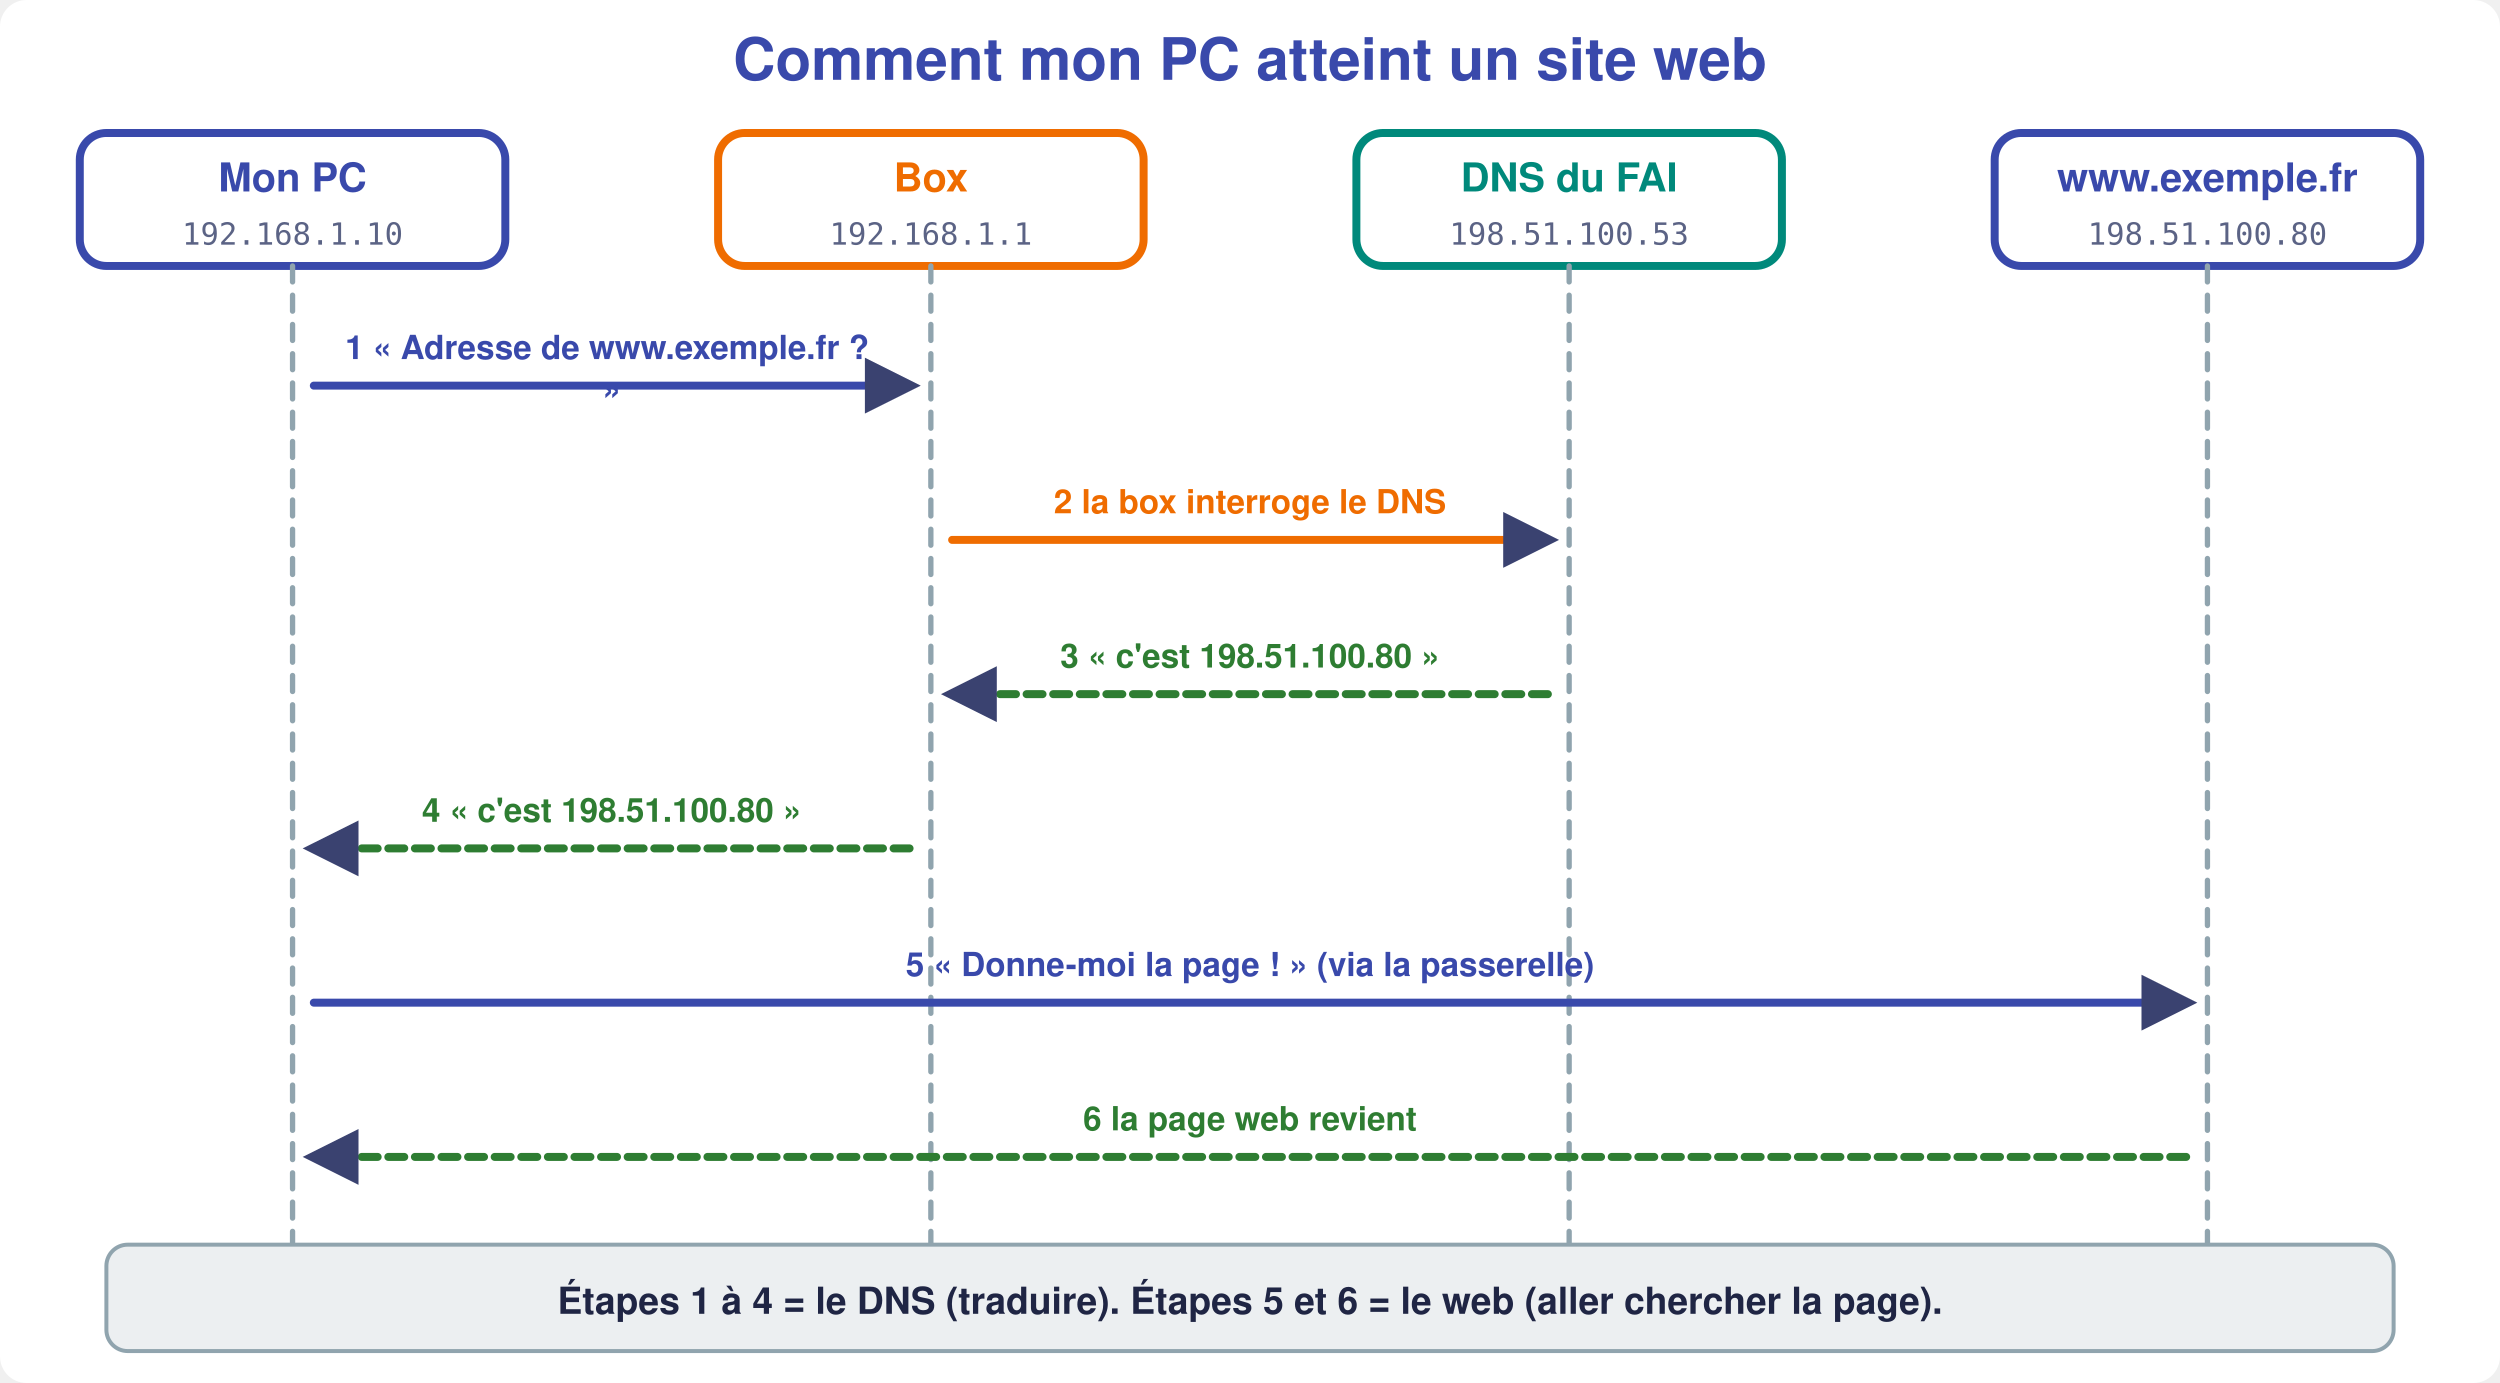
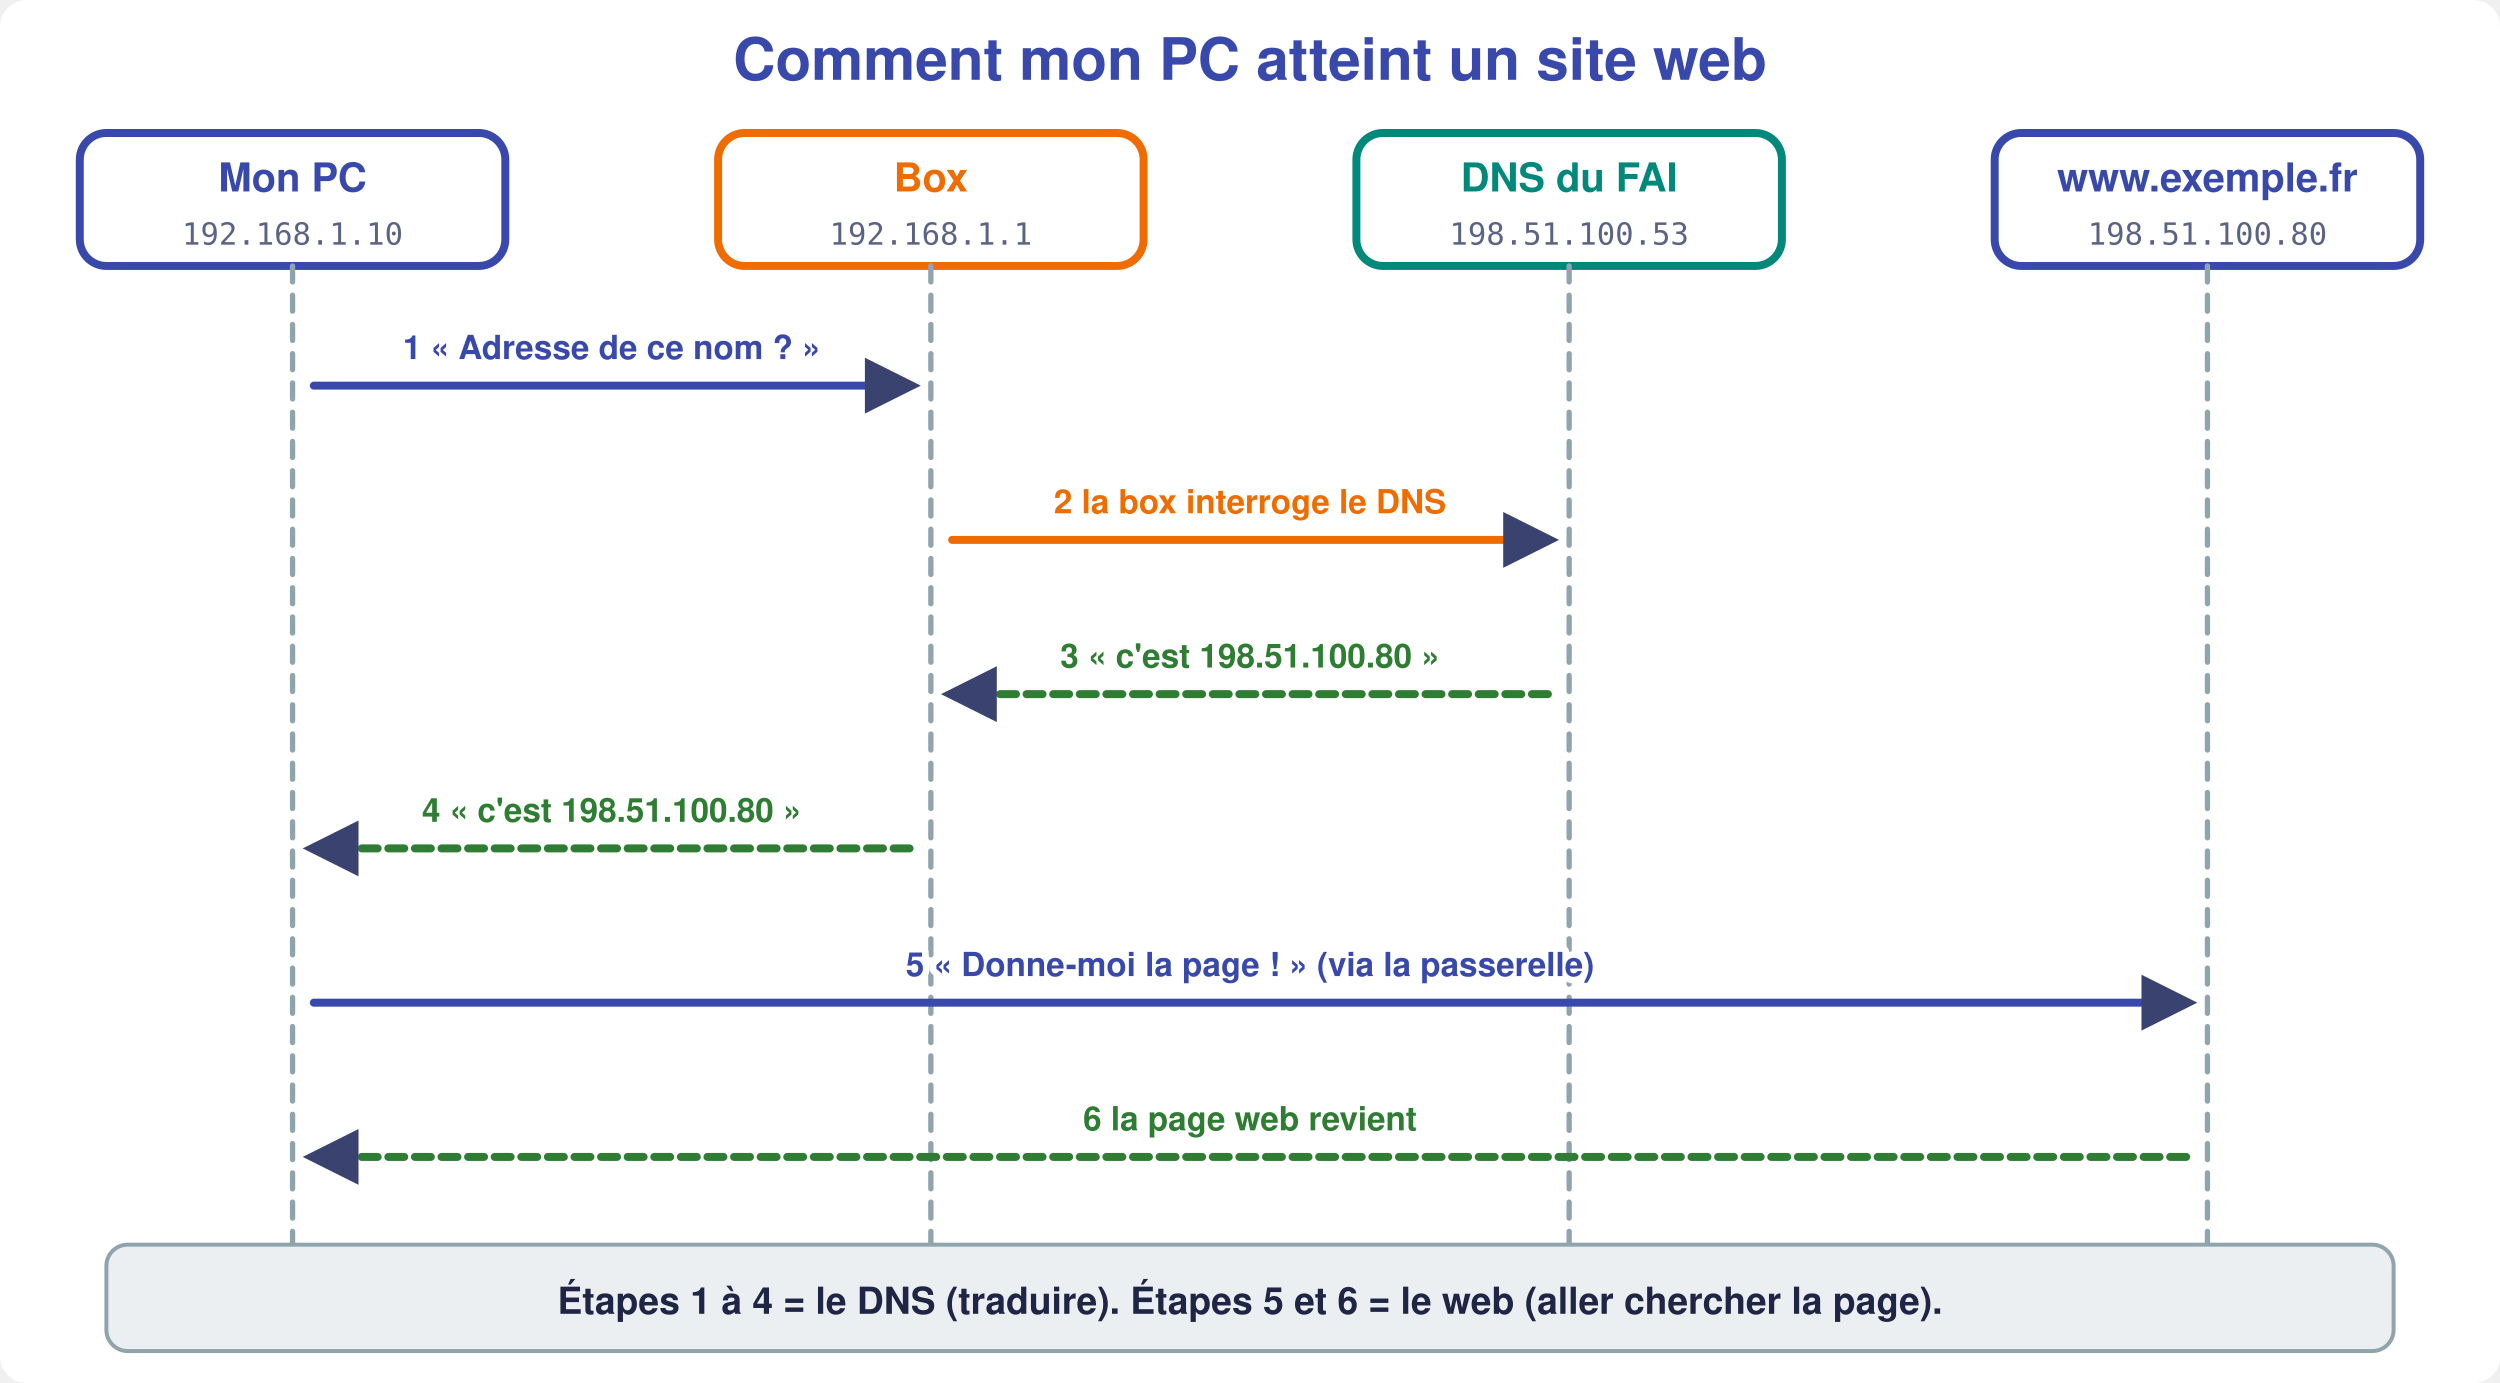
<svg xmlns="http://www.w3.org/2000/svg" viewBox="0 0 940 520" width="940" height="520" role="img">
  <defs>
    <marker id="ar" viewBox="0 0 10 10" refX="8" refY="5" markerWidth="7" markerHeight="7" orient="auto-start-reverse">
      <path d="M0,0 L10,5 L0,10 z" fill="#3a4270" />
    </marker>
  </defs>
  <rect width="940" height="520" fill="#ffffff" rx="10" />
  <text x="470.0" y="30" font-family="Segoe UI, Helvetica, Arial, sans-serif" font-size="22" fill="#3949ab" text-anchor="middle" font-weight="700">
    <tspan x="470.0" dy="0">Comment mon PC atteint un site web</tspan>
  </text>
  <rect x="30" y="50" width="160" height="50" rx="10" fill="#ffffff" stroke="#3949ab" stroke-width="3" />
  <text x="110" y="72" font-family="Segoe UI, Helvetica, Arial, sans-serif" font-size="15" fill="#3949ab" text-anchor="middle" font-weight="700">
    <tspan x="110" dy="0">Mon PC</tspan>
  </text>
  <text x="110" y="92" font-family="Consolas, Menlo, monospace" font-size="11.5" fill="#5b6385" text-anchor="middle" font-weight="400">
    <tspan x="110" dy="0">192.168.1.10</tspan>
  </text>
  <line x1="110" y1="100" x2="110" y2="500" stroke="#90a4ae" stroke-width="2" stroke-linecap="round" stroke-dasharray="6 5" />
  <rect x="270" y="50" width="160" height="50" rx="10" fill="#ffffff" stroke="#ef6c00" stroke-width="3" />
  <text x="350" y="72" font-family="Segoe UI, Helvetica, Arial, sans-serif" font-size="15" fill="#ef6c00" text-anchor="middle" font-weight="700">
    <tspan x="350" dy="0">Box</tspan>
  </text>
  <text x="350" y="92" font-family="Consolas, Menlo, monospace" font-size="11.5" fill="#5b6385" text-anchor="middle" font-weight="400">
    <tspan x="350" dy="0">192.168.1.1</tspan>
  </text>
  <line x1="350" y1="100" x2="350" y2="500" stroke="#90a4ae" stroke-width="2" stroke-linecap="round" stroke-dasharray="6 5" />
  <rect x="510" y="50" width="160" height="50" rx="10" fill="#ffffff" stroke="#00897b" stroke-width="3" />
  <text x="590" y="72" font-family="Segoe UI, Helvetica, Arial, sans-serif" font-size="15" fill="#00897b" text-anchor="middle" font-weight="700">
    <tspan x="590" dy="0">DNS du FAI</tspan>
  </text>
  <text x="590" y="92" font-family="Consolas, Menlo, monospace" font-size="11.5" fill="#5b6385" text-anchor="middle" font-weight="400">
    <tspan x="590" dy="0">198.51.100.53</tspan>
  </text>
  <line x1="590" y1="100" x2="590" y2="500" stroke="#90a4ae" stroke-width="2" stroke-linecap="round" stroke-dasharray="6 5" />
  <rect x="750" y="50" width="160" height="50" rx="10" fill="#ffffff" stroke="#3949ab" stroke-width="3" />
  <text x="830" y="72" font-family="Segoe UI, Helvetica, Arial, sans-serif" font-size="15" fill="#3949ab" text-anchor="middle" font-weight="700">
    <tspan x="830" dy="0">www.exemple.fr</tspan>
  </text>
  <text x="830" y="92" font-family="Consolas, Menlo, monospace" font-size="11.5" fill="#5b6385" text-anchor="middle" font-weight="400">
    <tspan x="830" dy="0">198.51.100.80</tspan>
  </text>
  <line x1="830" y1="100" x2="830" y2="500" stroke="#90a4ae" stroke-width="2" stroke-linecap="round" stroke-dasharray="6 5" />
  <line x1="118" y1="145" x2="342" y2="145" stroke="#3949ab" stroke-width="3" stroke-linecap="round" marker-end="url(#ar)" />
+   <text x="230.0" y="135" font-family="Segoe UI, Helvetica, Arial, sans-serif" font-size="12.5" fill="#ffffff" stroke="#ffffff" stroke-width="5" stroke-linejoin="round" text-anchor="middle" font-weight="700">
+     <tspan x="230.0" dy="0">1 « Adresse de ce nom ? »</tspan>
+   </text>
  <text x="230.0" y="135" font-family="Segoe UI, Helvetica, Arial, sans-serif" font-size="12.5" fill="#3949ab" text-anchor="middle" font-weight="700">
-     <tspan x="230.0" dy="0">1 « Adresse de www.exemple.fr ?</tspan>
-     <tspan x="230.0" dy="15.6">»</tspan>
+     <tspan x="230.0" dy="0">1 « Adresse de ce nom ? »</tspan>
  </text>
  <line x1="358" y1="203" x2="582" y2="203" stroke="#ef6c00" stroke-width="3" stroke-linecap="round" marker-end="url(#ar)" />
+   <text x="470.0" y="193" font-family="Segoe UI, Helvetica, Arial, sans-serif" font-size="12.5" fill="#ffffff" stroke="#ffffff" stroke-width="5" stroke-linejoin="round" text-anchor="middle" font-weight="700">
+     <tspan x="470.0" dy="0">2 la box interroge le DNS</tspan>
+   </text>
  <text x="470.0" y="193" font-family="Segoe UI, Helvetica, Arial, sans-serif" font-size="12.5" fill="#ef6c00" text-anchor="middle" font-weight="700">
    <tspan x="470.0" dy="0">2 la box interroge le DNS</tspan>
  </text>
  <line x1="582" y1="261" x2="358" y2="261" stroke="#2e7d32" stroke-width="3" stroke-linecap="round" stroke-dasharray="6 4" marker-end="url(#ar)" />
+   <text x="470.0" y="251" font-family="Segoe UI, Helvetica, Arial, sans-serif" font-size="12.5" fill="#ffffff" stroke="#ffffff" stroke-width="5" stroke-linejoin="round" text-anchor="middle" font-weight="700">
+     <tspan x="470.0" dy="0">3 « c'est 198.51.100.80 »</tspan>
+   </text>
  <text x="470.0" y="251" font-family="Segoe UI, Helvetica, Arial, sans-serif" font-size="12.5" fill="#2e7d32" text-anchor="middle" font-weight="700">
    <tspan x="470.0" dy="0">3 « c'est 198.51.100.80 »</tspan>
  </text>
  <line x1="342" y1="319" x2="118" y2="319" stroke="#2e7d32" stroke-width="3" stroke-linecap="round" stroke-dasharray="6 4" marker-end="url(#ar)" />
+   <text x="230.0" y="309" font-family="Segoe UI, Helvetica, Arial, sans-serif" font-size="12.5" fill="#ffffff" stroke="#ffffff" stroke-width="5" stroke-linejoin="round" text-anchor="middle" font-weight="700">
+     <tspan x="230.0" dy="0">4 « c'est 198.51.100.80 »</tspan>
+   </text>
  <text x="230.0" y="309" font-family="Segoe UI, Helvetica, Arial, sans-serif" font-size="12.5" fill="#2e7d32" text-anchor="middle" font-weight="700">
    <tspan x="230.0" dy="0">4 « c'est 198.51.100.80 »</tspan>
  </text>
  <line x1="118" y1="377" x2="822" y2="377" stroke="#3949ab" stroke-width="3" stroke-linecap="round" marker-end="url(#ar)" />
+   <text x="470.0" y="367" font-family="Segoe UI, Helvetica, Arial, sans-serif" font-size="12.5" fill="#ffffff" stroke="#ffffff" stroke-width="5" stroke-linejoin="round" text-anchor="middle" font-weight="700">
+     <tspan x="470.0" dy="0">5 « Donne-moi la page ! » (via la passerelle)</tspan>
+   </text>
  <text x="470.0" y="367" font-family="Segoe UI, Helvetica, Arial, sans-serif" font-size="12.5" fill="#3949ab" text-anchor="middle" font-weight="700">
    <tspan x="470.0" dy="0">5 « Donne-moi la page ! » (via la passerelle)</tspan>
  </text>
  <line x1="822" y1="435" x2="118" y2="435" stroke="#2e7d32" stroke-width="3" stroke-linecap="round" stroke-dasharray="6 4" marker-end="url(#ar)" />
+   <text x="470.0" y="425" font-family="Segoe UI, Helvetica, Arial, sans-serif" font-size="12.5" fill="#ffffff" stroke="#ffffff" stroke-width="5" stroke-linejoin="round" text-anchor="middle" font-weight="700">
+     <tspan x="470.0" dy="0">6 la page web revient</tspan>
+   </text>
  <text x="470.0" y="425" font-family="Segoe UI, Helvetica, Arial, sans-serif" font-size="12.5" fill="#2e7d32" text-anchor="middle" font-weight="700">
    <tspan x="470.0" dy="0">6 la page web revient</tspan>
  </text>
  <rect x="40" y="468" width="860" height="40" rx="8" fill="#eceff1" stroke="#90a4ae" stroke-width="1.5" />
  <text x="470" y="494" font-family="Segoe UI, Helvetica, Arial, sans-serif" font-size="14" fill="#1f2544" text-anchor="middle" font-weight="700">
    <tspan x="470" dy="0">Étapes 1 à 4 = le DNS (traduire). Étapes 5 et 6 = le web (aller chercher la page).</tspan>
  </text>
</svg>
